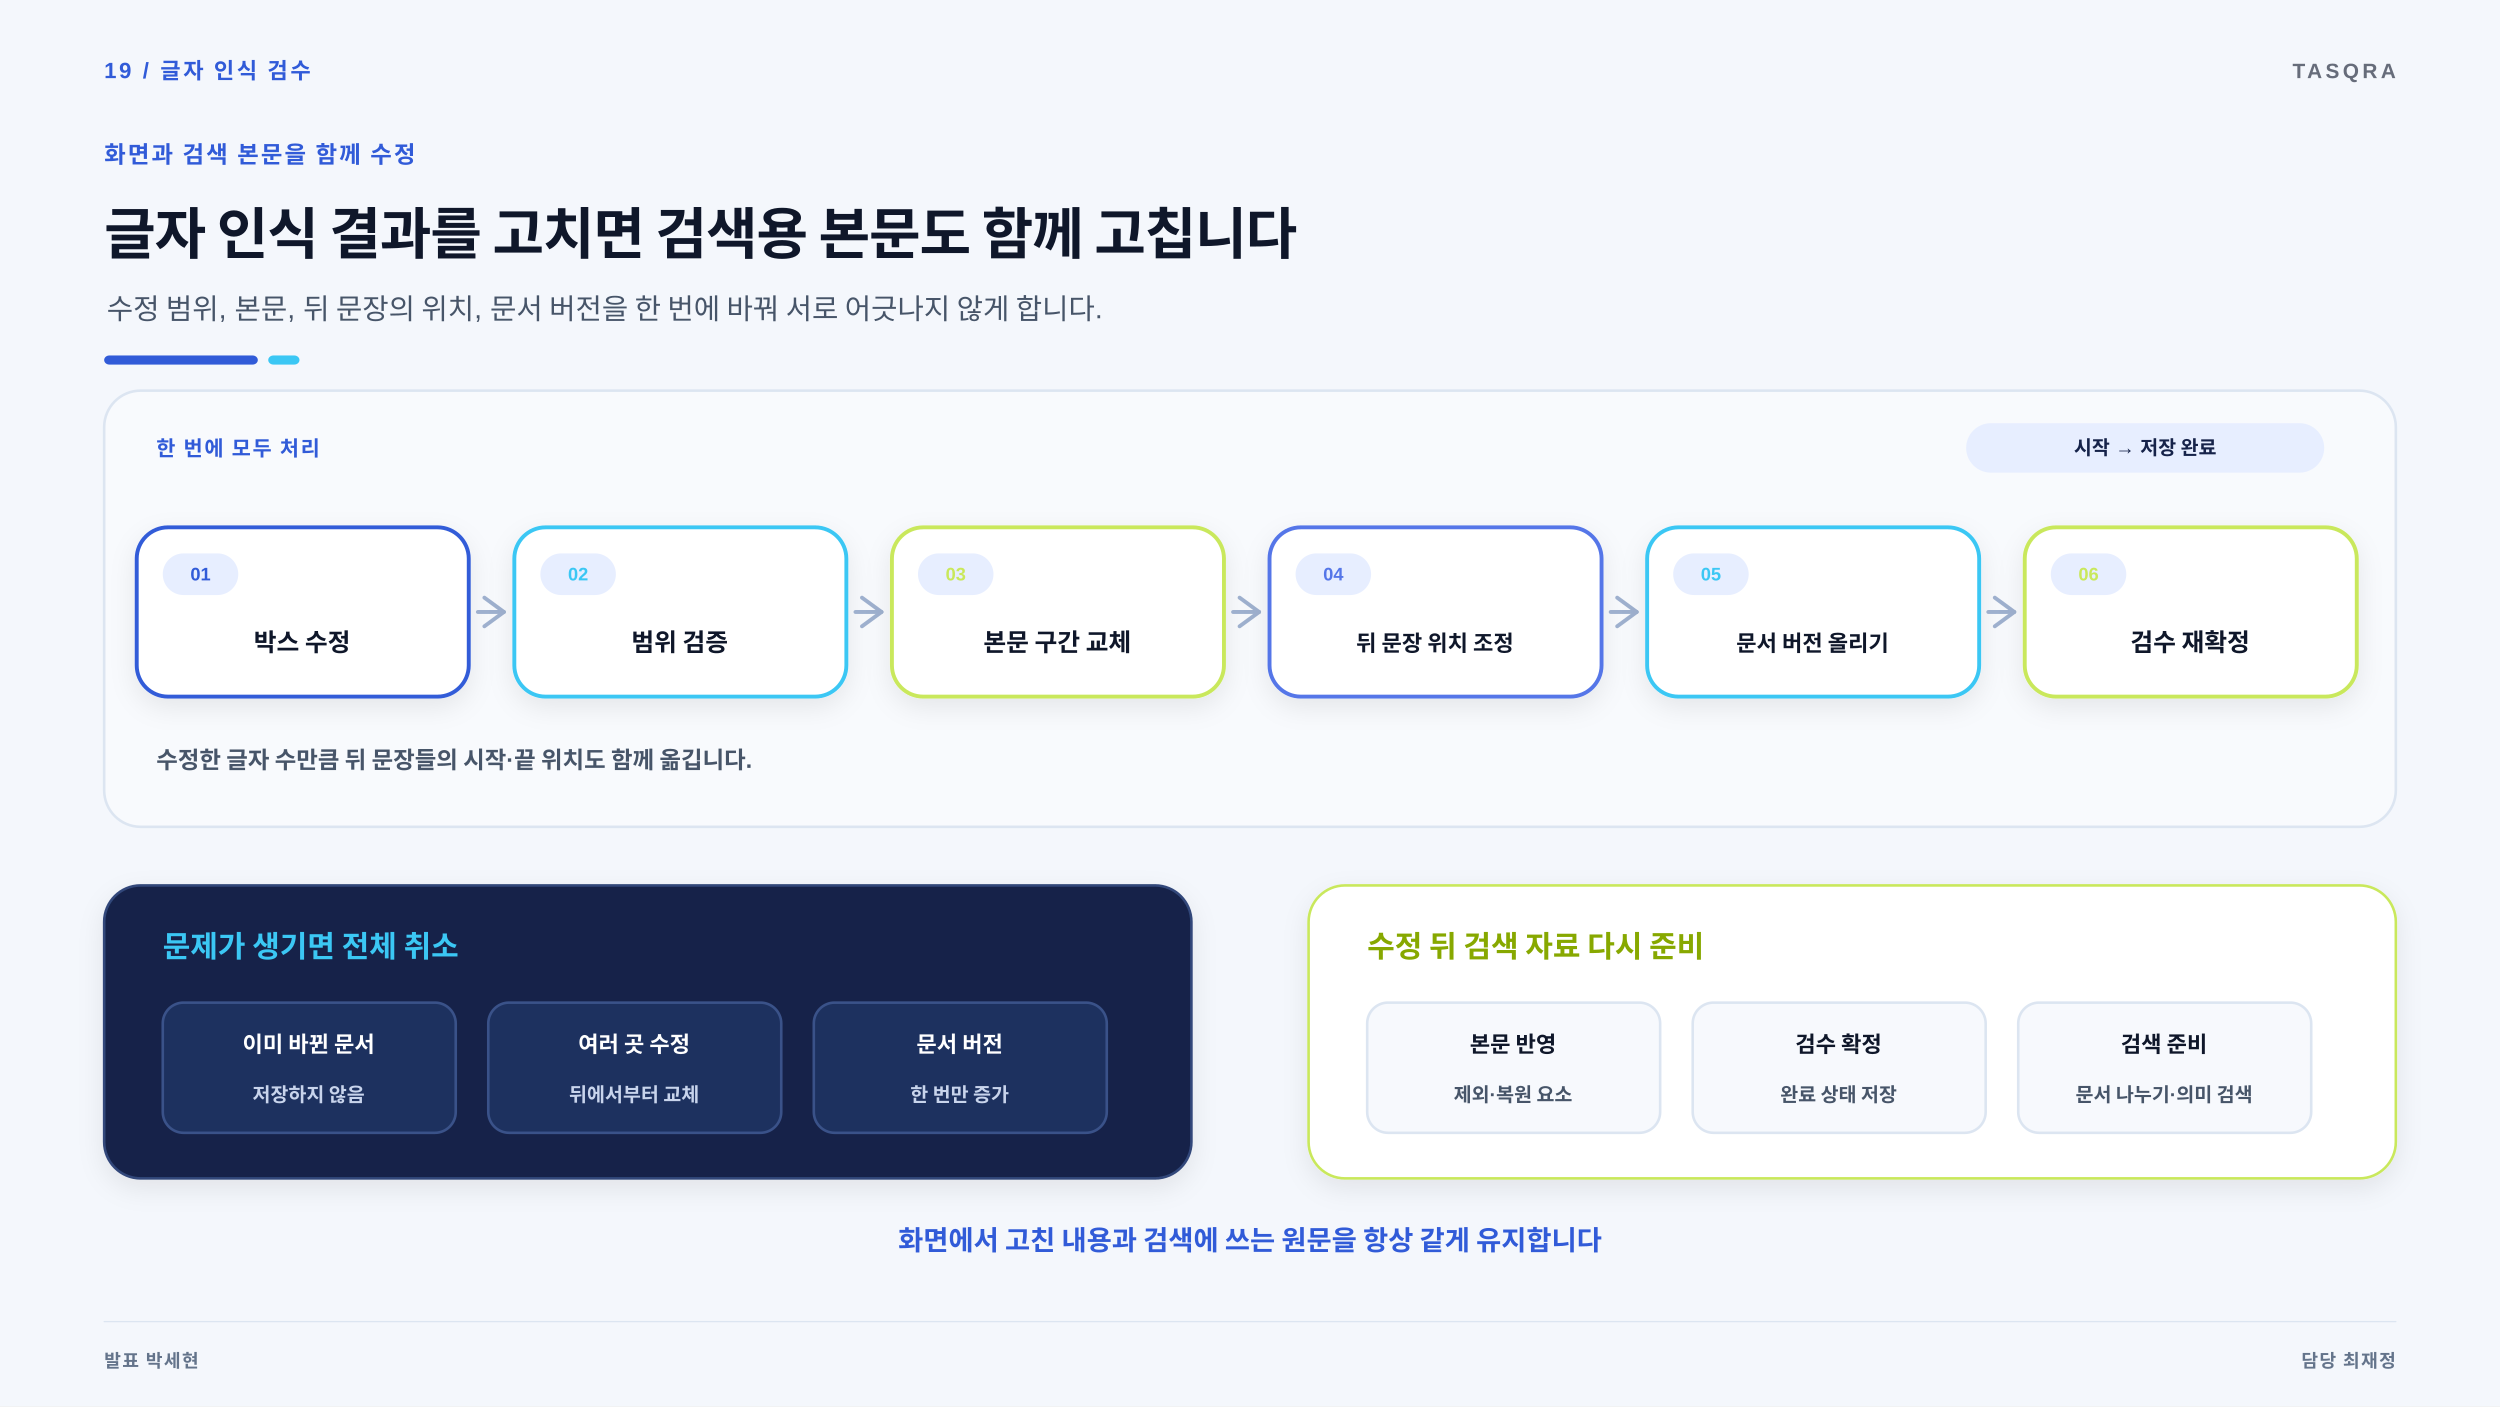
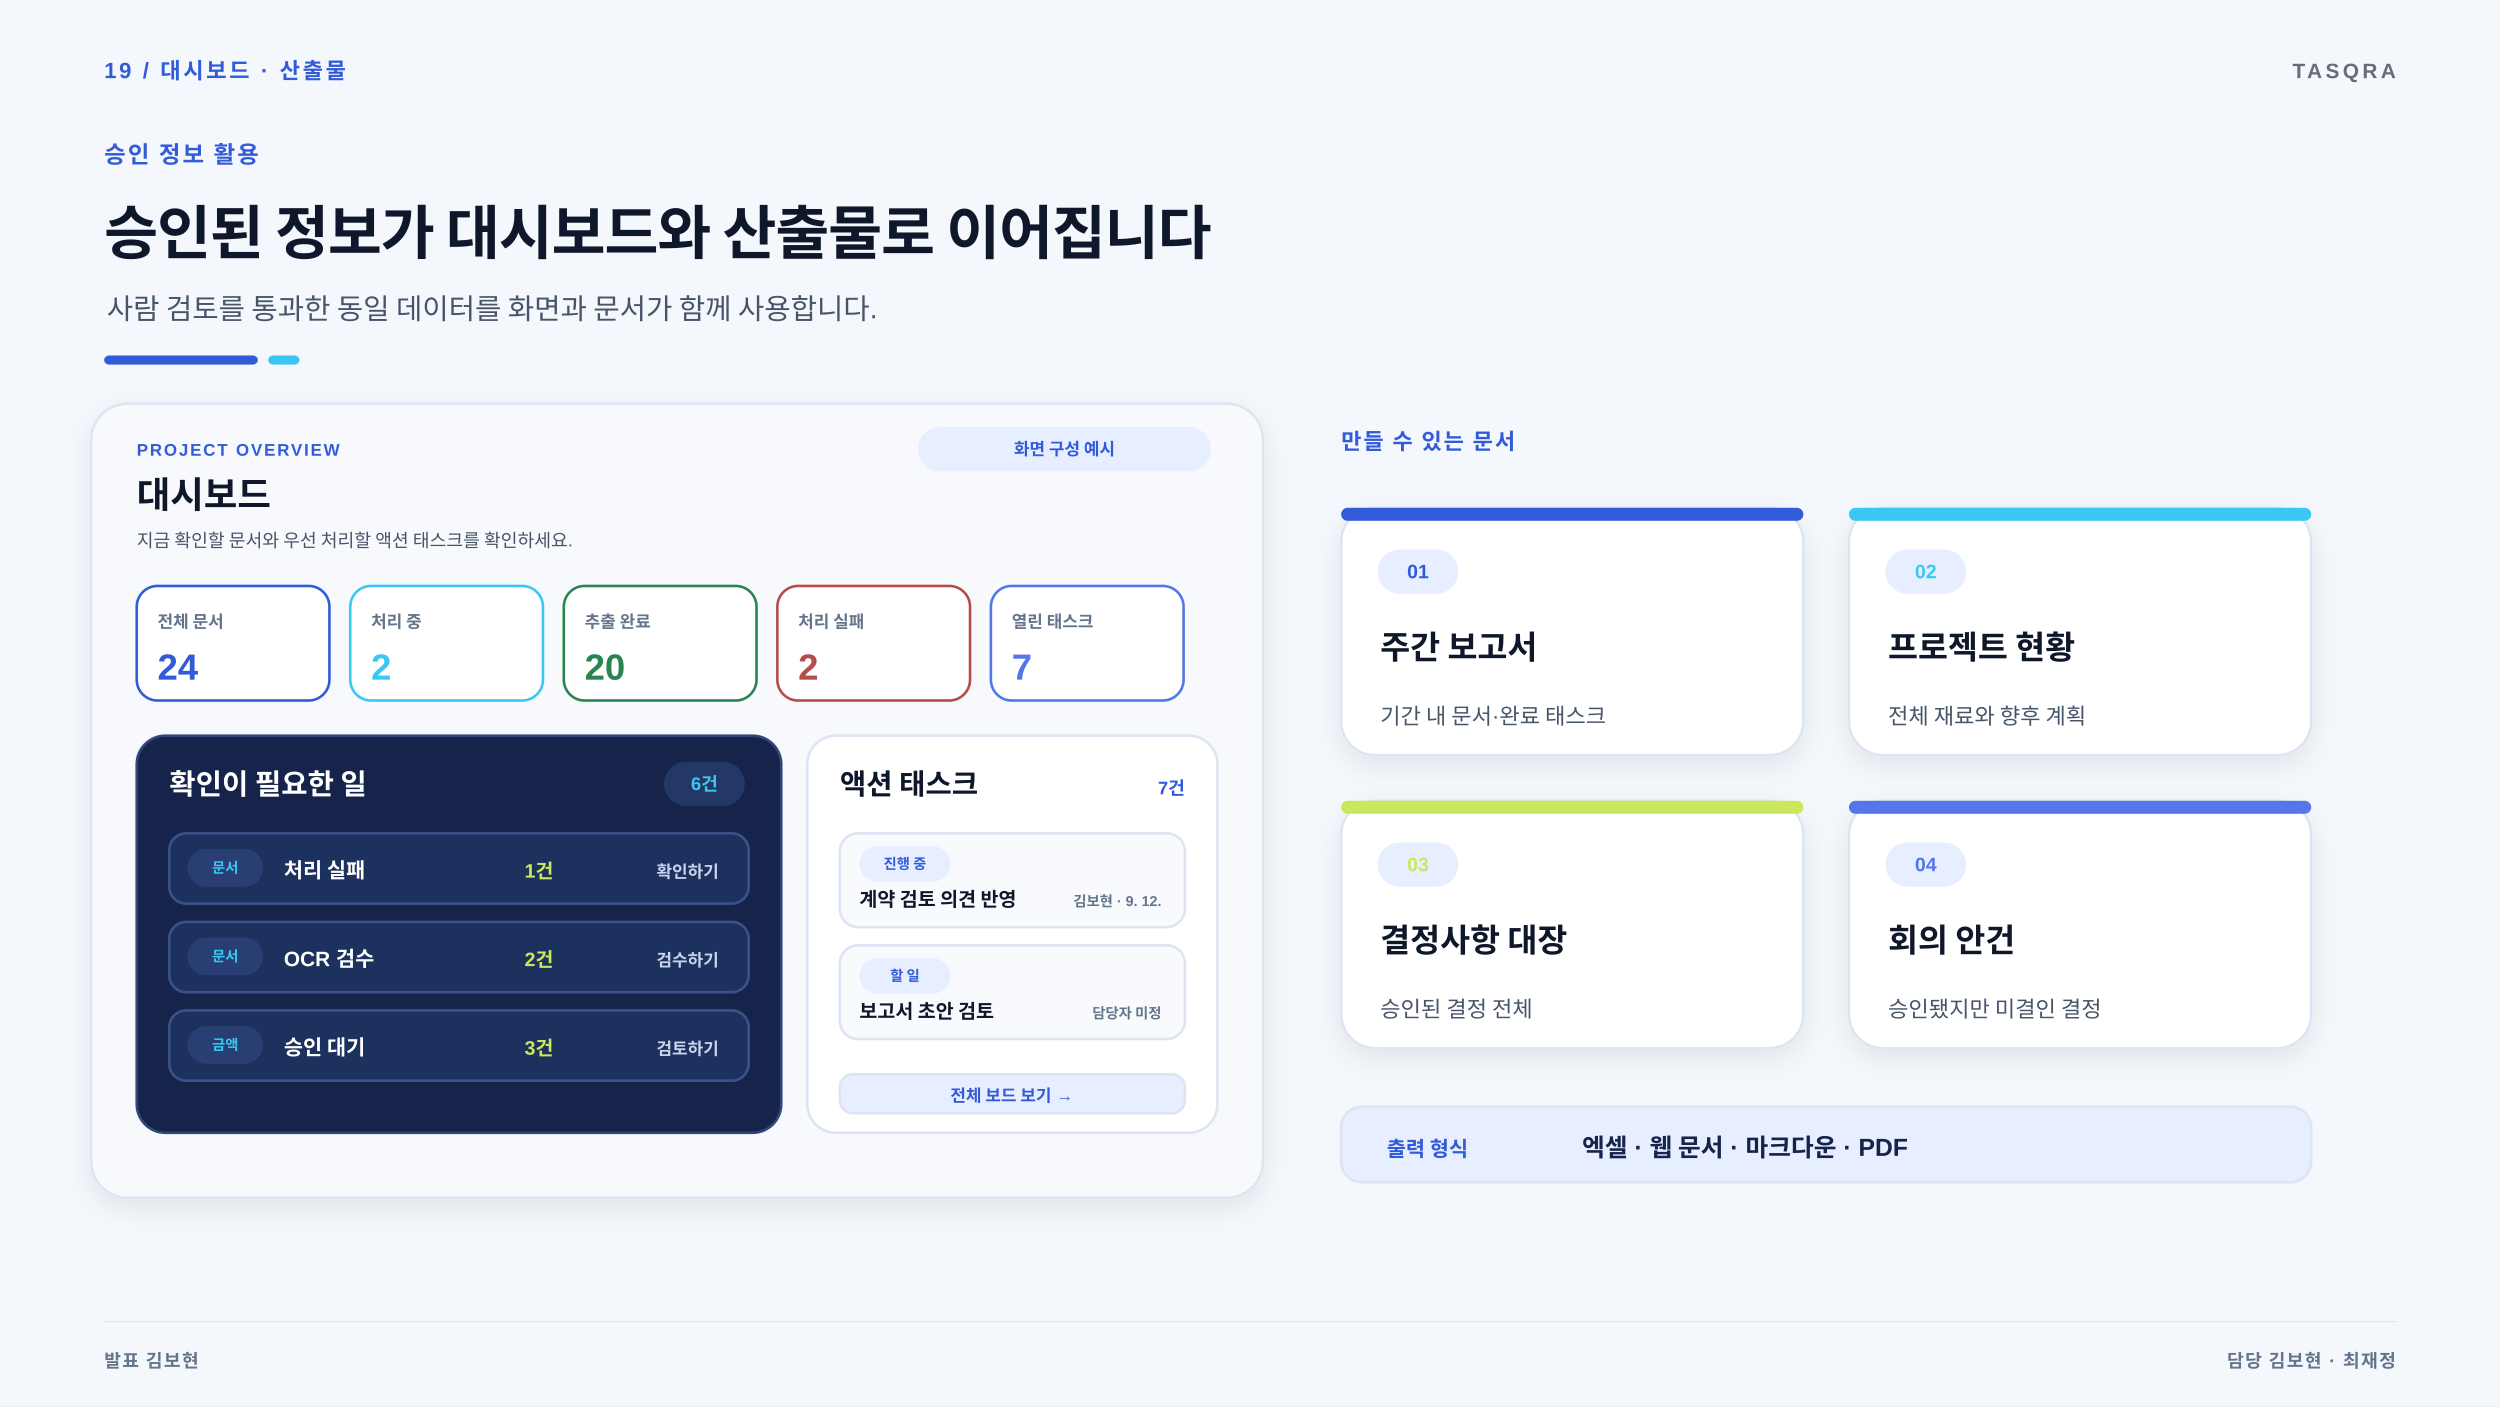
<svg xmlns="http://www.w3.org/2000/svg" width="1920" height="1080" viewBox="0 0 1920 1080">
  <defs>
    <style>@font-face{font-family:NotoKR;src:url("../../포트폴리오/NotoSansKR.ttf") format("truetype");} text{font-family:NotoKR,Arial,sans-serif;}</style>
    <filter id="shadow" x="-20%" y="-20%" width="140%" height="140%">
      <feDropShadow dx="0" dy="12" stdDeviation="16" flood-color="#0E162F" flood-opacity="0.11" />
    </filter>
    <filter id="softShadow" x="-20%" y="-20%" width="140%" height="140%">
      <feDropShadow dx="0" dy="7" stdDeviation="10" flood-color="#0E162F" flood-opacity="0.08" />
    </filter>
  </defs>
  <rect x="0" y="0" width="1920" height="1080" rx="0" fill="#F4F7FC" stroke="none" stroke-width="0" opacity="1" />
-   <text x="80" y="60" font-family="NotoKR, Arial, sans-serif" font-size="17" font-weight="800" font-style="normal" fill="#315BD8" text-anchor="start" letter-spacing="2" opacity="1">19  /  글자 인식 검수</text>
+   <text x="80" y="60" font-family="NotoKR, Arial, sans-serif" font-size="17" font-weight="800" font-style="normal" fill="#315BD8" text-anchor="start" letter-spacing="2" opacity="1">19  /  대시보드 · 산출물</text>
  <text x="1840" y="60" font-family="NotoKR, Arial, sans-serif" font-size="16" font-weight="800" font-style="normal" fill="#0F172A" text-anchor="end" letter-spacing="2.6" opacity="0.62">TASQRA</text>
  <line x1="80" y1="1015" x2="1840" y2="1015" stroke="#DCE5F1" stroke-width="1" stroke-linecap="round" opacity="1" />
-   <text x="80" y="1050" font-family="NotoKR, Arial, sans-serif" font-size="14" font-weight="700" font-style="normal" fill="#64748B" text-anchor="start" letter-spacing="1" opacity="1">발표  박세현</text>
-   <text x="1840" y="1050" font-family="NotoKR, Arial, sans-serif" font-size="14" font-weight="700" font-style="normal" fill="#64748B" text-anchor="end" letter-spacing="1" opacity="1">담당  최재정</text>
-   <text x="80" y="125" font-family="NotoKR, Arial, sans-serif" font-size="18" font-weight="800" font-style="normal" fill="#315BD8" text-anchor="start" letter-spacing="1.6" opacity="1">화면과 검색 본문을 함께 수정</text>
-   <text x="80" y="195" font-family="NotoKR, Arial, sans-serif" font-size="43" font-weight="800" font-style="normal" fill="#0F172A" text-anchor="start" letter-spacing="-0.8" opacity="1">글자 인식 결과를 고치면 검색용 본문도 함께 고칩니다</text>
-   <text x="82" y="245" font-family="NotoKR, Arial, sans-serif" font-size="22" font-weight="500" font-style="normal" fill="#475569" text-anchor="start" letter-spacing="0" opacity="1">수정 범위, 본문, 뒤 문장의 위치, 문서 버전을 한 번에 바꿔 서로 어긋나지 않게 합니다.</text>
+   <text x="80" y="1050" font-family="NotoKR, Arial, sans-serif" font-size="14" font-weight="700" font-style="normal" fill="#64748B" text-anchor="start" letter-spacing="1" opacity="1">발표  김보현</text>
+   <text x="1840" y="1050" font-family="NotoKR, Arial, sans-serif" font-size="14" font-weight="700" font-style="normal" fill="#64748B" text-anchor="end" letter-spacing="1" opacity="1">담당  김보현 · 최재정</text>
+   <text x="80" y="125" font-family="NotoKR, Arial, sans-serif" font-size="18" font-weight="800" font-style="normal" fill="#315BD8" text-anchor="start" letter-spacing="1.6" opacity="1">승인 정보 활용</text>
+   <text x="80" y="195" font-family="NotoKR, Arial, sans-serif" font-size="45" font-weight="800" font-style="normal" fill="#0F172A" text-anchor="start" letter-spacing="-0.8" opacity="1">승인된 정보가 대시보드와 산출물로 이어집니다</text>
+   <text x="82" y="245" font-family="NotoKR, Arial, sans-serif" font-size="22" font-weight="500" font-style="normal" fill="#475569" text-anchor="start" letter-spacing="0" opacity="1">사람 검토를 통과한 동일 데이터를 화면과 문서가 함께 사용합니다.</text>
  <rect x="80" y="273" width="118" height="7" rx="4" fill="#315BD8" stroke="none" stroke-width="0" opacity="1" />
  <rect x="206" y="273" width="24" height="7" rx="4" fill="#3BC7F4" stroke="none" stroke-width="0" opacity="1" />
-   <rect x="80" y="300" width="1760" height="335" rx="28" fill="#F8FAFD" stroke="#DCE5F1" stroke-width="2" opacity="1" />
-   <text x="120" y="350" font-family="NotoKR, Arial, sans-serif" font-size="16" font-weight="800" font-style="normal" fill="#315BD8" text-anchor="start" letter-spacing="1.3" opacity="1">한 번에 모두 처리</text>
-   <rect x="1510" y="325" width="275" height="38" rx="19.0" fill="#E7EEFF" stroke="none" stroke-width="0" opacity="1" />
-   <text x="1647.5" y="349.1" font-family="NotoKR, Arial, sans-serif" font-size="15" font-weight="700" font-style="normal" fill="#16234A" text-anchor="middle" letter-spacing="0" opacity="1">시작  →  저장 완료</text>
-   <rect x="105" y="405" width="255" height="130" rx="24" fill="#FFFFFF" stroke="#315BD8" stroke-width="3" opacity="1" filter="url(#softShadow)" />
-   <rect x="125" y="425" width="58" height="32" rx="16.0" fill="#E7EEFF" stroke="none" stroke-width="0" opacity="1" />
-   <text x="154.0" y="445.76" font-family="NotoKR, Arial, sans-serif" font-size="14" font-weight="700" font-style="normal" fill="#315BD8" text-anchor="middle" letter-spacing="0" opacity="1">01</text>
-   <text x="232" y="500" font-family="NotoKR, Arial, sans-serif" font-size="19" font-weight="800" font-style="normal" fill="#0F172A" text-anchor="middle" letter-spacing="0" opacity="1">박스 수정</text>
-   <line x1="367" y1="470" x2="387" y2="470" stroke="#9EB0CE" stroke-width="3" stroke-linecap="round" opacity="1" />
-   <path d="M 372 459 L 387 470 L 372 481" fill="none" stroke="#9EB0CE" stroke-width="3" stroke-linecap="round" stroke-linejoin="round" />
-   <rect x="395" y="405" width="255" height="130" rx="24" fill="#FFFFFF" stroke="#3BC7F4" stroke-width="3" opacity="1" filter="url(#softShadow)" />
-   <rect x="415" y="425" width="58" height="32" rx="16.0" fill="#E7EEFF" stroke="none" stroke-width="0" opacity="1" />
-   <text x="444.0" y="445.76" font-family="NotoKR, Arial, sans-serif" font-size="14" font-weight="700" font-style="normal" fill="#3BC7F4" text-anchor="middle" letter-spacing="0" opacity="1">02</text>
-   <text x="522" y="500" font-family="NotoKR, Arial, sans-serif" font-size="19" font-weight="800" font-style="normal" fill="#0F172A" text-anchor="middle" letter-spacing="0" opacity="1">범위 검증</text>
-   <line x1="657" y1="470" x2="677" y2="470" stroke="#9EB0CE" stroke-width="3" stroke-linecap="round" opacity="1" />
-   <path d="M 662 459 L 677 470 L 662 481" fill="none" stroke="#9EB0CE" stroke-width="3" stroke-linecap="round" stroke-linejoin="round" />
-   <rect x="685" y="405" width="255" height="130" rx="24" fill="#FFFFFF" stroke="#C9E85B" stroke-width="3" opacity="1" filter="url(#softShadow)" />
-   <rect x="705" y="425" width="58" height="32" rx="16.0" fill="#E7EEFF" stroke="none" stroke-width="0" opacity="1" />
-   <text x="734.0" y="445.76" font-family="NotoKR, Arial, sans-serif" font-size="14" font-weight="700" font-style="normal" fill="#C9E85B" text-anchor="middle" letter-spacing="0" opacity="1">03</text>
-   <text x="812" y="500" font-family="NotoKR, Arial, sans-serif" font-size="19" font-weight="800" font-style="normal" fill="#0F172A" text-anchor="middle" letter-spacing="0" opacity="1">본문 구간 교체</text>
-   <line x1="947" y1="470" x2="967" y2="470" stroke="#9EB0CE" stroke-width="3" stroke-linecap="round" opacity="1" />
-   <path d="M 952 459 L 967 470 L 952 481" fill="none" stroke="#9EB0CE" stroke-width="3" stroke-linecap="round" stroke-linejoin="round" />
-   <rect x="975" y="405" width="255" height="130" rx="24" fill="#FFFFFF" stroke="#5576E8" stroke-width="3" opacity="1" filter="url(#softShadow)" />
-   <rect x="995" y="425" width="58" height="32" rx="16.0" fill="#E7EEFF" stroke="none" stroke-width="0" opacity="1" />
-   <text x="1024.0" y="445.76" font-family="NotoKR, Arial, sans-serif" font-size="14" font-weight="700" font-style="normal" fill="#5576E8" text-anchor="middle" letter-spacing="0" opacity="1">04</text>
-   <text x="1102" y="500" font-family="NotoKR, Arial, sans-serif" font-size="17" font-weight="800" font-style="normal" fill="#0F172A" text-anchor="middle" letter-spacing="0" opacity="1">뒤 문장 위치 조정</text>
-   <line x1="1237" y1="470" x2="1257" y2="470" stroke="#9EB0CE" stroke-width="3" stroke-linecap="round" opacity="1" />
-   <path d="M 1242 459 L 1257 470 L 1242 481" fill="none" stroke="#9EB0CE" stroke-width="3" stroke-linecap="round" stroke-linejoin="round" />
-   <rect x="1265" y="405" width="255" height="130" rx="24" fill="#FFFFFF" stroke="#3BC7F4" stroke-width="3" opacity="1" filter="url(#softShadow)" />
-   <rect x="1285" y="425" width="58" height="32" rx="16.0" fill="#E7EEFF" stroke="none" stroke-width="0" opacity="1" />
-   <text x="1314.0" y="445.76" font-family="NotoKR, Arial, sans-serif" font-size="14" font-weight="700" font-style="normal" fill="#3BC7F4" text-anchor="middle" letter-spacing="0" opacity="1">05</text>
-   <text x="1392" y="500" font-family="NotoKR, Arial, sans-serif" font-size="17" font-weight="800" font-style="normal" fill="#0F172A" text-anchor="middle" letter-spacing="0" opacity="1">문서 버전 올리기</text>
-   <line x1="1527" y1="470" x2="1547" y2="470" stroke="#9EB0CE" stroke-width="3" stroke-linecap="round" opacity="1" />
-   <path d="M 1532 459 L 1547 470 L 1532 481" fill="none" stroke="#9EB0CE" stroke-width="3" stroke-linecap="round" stroke-linejoin="round" />
-   <rect x="1555" y="405" width="255" height="130" rx="24" fill="#FFFFFF" stroke="#C9E85B" stroke-width="3" opacity="1" filter="url(#softShadow)" />
-   <rect x="1575" y="425" width="58" height="32" rx="16.0" fill="#E7EEFF" stroke="none" stroke-width="0" opacity="1" />
-   <text x="1604.0" y="445.76" font-family="NotoKR, Arial, sans-serif" font-size="14" font-weight="700" font-style="normal" fill="#C9E85B" text-anchor="middle" letter-spacing="0" opacity="1">06</text>
-   <text x="1682" y="500" font-family="NotoKR, Arial, sans-serif" font-size="19" font-weight="800" font-style="normal" fill="#0F172A" text-anchor="middle" letter-spacing="0" opacity="1">검수 재확정</text>
-   <text x="120" y="590" font-family="NotoKR, Arial, sans-serif" font-size="18" font-weight="700" font-style="normal" fill="#475569" text-anchor="start" letter-spacing="0" opacity="1">수정한 글자 수만큼 뒤 문장들의 시작·끝 위치도 함께 옮깁니다.</text>
-   <rect x="80" y="680" width="835" height="225" rx="28" fill="#16234A" stroke="#31477A" stroke-width="2" opacity="1" filter="url(#softShadow)" />
-   <text x="125" y="735" font-family="NotoKR, Arial, sans-serif" font-size="23" font-weight="800" font-style="normal" fill="#3BC7F4" text-anchor="start" letter-spacing="0" opacity="1">문제가 생기면 전체 취소</text>
-   <rect x="125" y="770" width="225" height="100" rx="16" fill="#1D315F" stroke="#3A5289" stroke-width="2" opacity="1" />
-   <text x="237" y="808" font-family="NotoKR, Arial, sans-serif" font-size="17" font-weight="800" font-style="normal" fill="#FFFFFF" text-anchor="middle" letter-spacing="0" opacity="1">이미 바뀐 문서</text>
-   <text x="237" y="846" font-family="NotoKR, Arial, sans-serif" font-size="15" font-weight="600" font-style="normal" fill="#C8D4EC" text-anchor="middle" letter-spacing="0" opacity="1">저장하지 않음</text>
-   <rect x="375" y="770" width="225" height="100" rx="16" fill="#1D315F" stroke="#3A5289" stroke-width="2" opacity="1" />
-   <text x="487" y="808" font-family="NotoKR, Arial, sans-serif" font-size="17" font-weight="800" font-style="normal" fill="#FFFFFF" text-anchor="middle" letter-spacing="0" opacity="1">여러 곳 수정</text>
-   <text x="487" y="846" font-family="NotoKR, Arial, sans-serif" font-size="15" font-weight="600" font-style="normal" fill="#C8D4EC" text-anchor="middle" letter-spacing="0" opacity="1">뒤에서부터 교체</text>
-   <rect x="625" y="770" width="225" height="100" rx="16" fill="#1D315F" stroke="#3A5289" stroke-width="2" opacity="1" />
-   <text x="737" y="808" font-family="NotoKR, Arial, sans-serif" font-size="17" font-weight="800" font-style="normal" fill="#FFFFFF" text-anchor="middle" letter-spacing="0" opacity="1">문서 버전</text>
-   <text x="737" y="846" font-family="NotoKR, Arial, sans-serif" font-size="15" font-weight="600" font-style="normal" fill="#C8D4EC" text-anchor="middle" letter-spacing="0" opacity="1">한 번만 증가</text>
-   <rect x="1005" y="680" width="835" height="225" rx="28" fill="#FFFFFF" stroke="#C9E85B" stroke-width="2" opacity="1" filter="url(#softShadow)" />
-   <text x="1050" y="735" font-family="NotoKR, Arial, sans-serif" font-size="23" font-weight="800" font-style="normal" fill="#87A800" text-anchor="start" letter-spacing="0" opacity="1">수정 뒤 검색 자료 다시 준비</text>
-   <rect x="1050" y="770" width="225" height="100" rx="16" fill="#F7F9FD" stroke="#DCE5F1" stroke-width="2" opacity="1" />
-   <text x="1162" y="808" font-family="NotoKR, Arial, sans-serif" font-size="17" font-weight="800" font-style="normal" fill="#0F172A" text-anchor="middle" letter-spacing="0" opacity="1">본문 반영</text>
-   <text x="1162" y="846" font-family="NotoKR, Arial, sans-serif" font-size="15" font-weight="600" font-style="normal" fill="#475569" text-anchor="middle" letter-spacing="0" opacity="1">제외·복원 요소</text>
-   <rect x="1300" y="770" width="225" height="100" rx="16" fill="#F7F9FD" stroke="#DCE5F1" stroke-width="2" opacity="1" />
-   <text x="1412" y="808" font-family="NotoKR, Arial, sans-serif" font-size="17" font-weight="800" font-style="normal" fill="#0F172A" text-anchor="middle" letter-spacing="0" opacity="1">검수 확정</text>
-   <text x="1412" y="846" font-family="NotoKR, Arial, sans-serif" font-size="15" font-weight="600" font-style="normal" fill="#475569" text-anchor="middle" letter-spacing="0" opacity="1">완료 상태 저장</text>
-   <rect x="1550" y="770" width="225" height="100" rx="16" fill="#F7F9FD" stroke="#DCE5F1" stroke-width="2" opacity="1" />
-   <text x="1662" y="808" font-family="NotoKR, Arial, sans-serif" font-size="17" font-weight="800" font-style="normal" fill="#0F172A" text-anchor="middle" letter-spacing="0" opacity="1">검색 준비</text>
-   <text x="1662" y="846" font-family="NotoKR, Arial, sans-serif" font-size="15" font-weight="600" font-style="normal" fill="#475569" text-anchor="middle" letter-spacing="0" opacity="1">문서 나누기·의미 검색</text>
-   <text x="960" y="960" font-family="NotoKR, Arial, sans-serif" font-size="21" font-weight="800" font-style="normal" fill="#315BD8" text-anchor="middle" letter-spacing="0" opacity="1">화면에서 고친 내용과 검색에 쓰는 원문을 항상 같게 유지합니다</text>
+   <rect x="70" y="310" width="900" height="610" rx="28" fill="#F7F9FD" stroke="#DCE5F1" stroke-width="2" opacity="1" filter="url(#softShadow)" />
+   <text x="105" y="350" font-family="NotoKR, Arial, sans-serif" font-size="13" font-weight="800" font-style="normal" fill="#315BD8" text-anchor="start" letter-spacing="1.4" opacity="1">PROJECT OVERVIEW</text>
+   <rect x="705" y="328" width="225" height="34" rx="17.0" fill="#E7EEFF" stroke="none" stroke-width="0" opacity="1" />
+   <text x="817.5" y="349.42" font-family="NotoKR, Arial, sans-serif" font-size="13" font-weight="700" font-style="normal" fill="#315BD8" text-anchor="middle" letter-spacing="0" opacity="1">화면 구성 예시</text>
+   <text x="105" y="390" font-family="NotoKR, Arial, sans-serif" font-size="28" font-weight="800" font-style="normal" fill="#0F172A" text-anchor="start" letter-spacing="0" opacity="1">대시보드</text>
+   <text x="105" y="420" font-family="NotoKR, Arial, sans-serif" font-size="14" font-weight="500" font-style="normal" fill="#475569" text-anchor="start" letter-spacing="0" opacity="1">지금 확인할 문서와 우선 처리할 액션 태스크를 확인하세요.</text>
+   <rect x="105" y="450" width="148" height="88" rx="16" fill="#FFFFFF" stroke="#315BD8" stroke-width="2" opacity="1" />
+   <text x="121" y="482" font-family="NotoKR, Arial, sans-serif" font-size="13" font-weight="700" font-style="normal" fill="#64748B" text-anchor="start" letter-spacing="0" opacity="1">전체 문서</text>
+   <text x="121" y="522" font-family="NotoKR, Arial, sans-serif" font-size="28" font-weight="800" font-style="normal" fill="#315BD8" text-anchor="start" letter-spacing="0" opacity="1">24</text>
+   <rect x="269" y="450" width="148" height="88" rx="16" fill="#FFFFFF" stroke="#3BC7F4" stroke-width="2" opacity="1" />
+   <text x="285" y="482" font-family="NotoKR, Arial, sans-serif" font-size="13" font-weight="700" font-style="normal" fill="#64748B" text-anchor="start" letter-spacing="0" opacity="1">처리 중</text>
+   <text x="285" y="522" font-family="NotoKR, Arial, sans-serif" font-size="28" font-weight="800" font-style="normal" fill="#3BC7F4" text-anchor="start" letter-spacing="0" opacity="1">2</text>
+   <rect x="433" y="450" width="148" height="88" rx="16" fill="#FFFFFF" stroke="#298451" stroke-width="2" opacity="1" />
+   <text x="449" y="482" font-family="NotoKR, Arial, sans-serif" font-size="13" font-weight="700" font-style="normal" fill="#64748B" text-anchor="start" letter-spacing="0" opacity="1">추출 완료</text>
+   <text x="449" y="522" font-family="NotoKR, Arial, sans-serif" font-size="28" font-weight="800" font-style="normal" fill="#298451" text-anchor="start" letter-spacing="0" opacity="1">20</text>
+   <rect x="597" y="450" width="148" height="88" rx="16" fill="#FFFFFF" stroke="#B34C4C" stroke-width="2" opacity="1" />
+   <text x="613" y="482" font-family="NotoKR, Arial, sans-serif" font-size="13" font-weight="700" font-style="normal" fill="#64748B" text-anchor="start" letter-spacing="0" opacity="1">처리 실패</text>
+   <text x="613" y="522" font-family="NotoKR, Arial, sans-serif" font-size="28" font-weight="800" font-style="normal" fill="#B34C4C" text-anchor="start" letter-spacing="0" opacity="1">2</text>
+   <rect x="761" y="450" width="148" height="88" rx="16" fill="#FFFFFF" stroke="#5576E8" stroke-width="2" opacity="1" />
+   <text x="777" y="482" font-family="NotoKR, Arial, sans-serif" font-size="13" font-weight="700" font-style="normal" fill="#64748B" text-anchor="start" letter-spacing="0" opacity="1">열린 태스크</text>
+   <text x="777" y="522" font-family="NotoKR, Arial, sans-serif" font-size="28" font-weight="800" font-style="normal" fill="#5576E8" text-anchor="start" letter-spacing="0" opacity="1">7</text>
+   <rect x="105" y="565" width="495" height="305" rx="22" fill="#16234A" stroke="#31477A" stroke-width="2" opacity="1" />
+   <text x="130" y="610" font-family="NotoKR, Arial, sans-serif" font-size="22" font-weight="800" font-style="normal" fill="#FFFFFF" text-anchor="start" letter-spacing="0" opacity="1">확인이 필요한 일</text>
+   <rect x="510" y="585" width="62" height="34" rx="17.0" fill="#243866" stroke="none" stroke-width="0" opacity="1" />
+   <text x="541.0" y="606.76" font-family="NotoKR, Arial, sans-serif" font-size="14" font-weight="700" font-style="normal" fill="#3BC7F4" text-anchor="middle" letter-spacing="0" opacity="1">6건</text>
+   <rect x="130" y="640" width="445" height="54" rx="13" fill="#1D315F" stroke="#3A5289" stroke-width="2" opacity="1" />
+   <rect x="144" y="652" width="58" height="29" rx="14.5" fill="#293F73" stroke="none" stroke-width="0" opacity="1" />
+   <text x="173.0" y="670.24" font-family="NotoKR, Arial, sans-serif" font-size="11" font-weight="700" font-style="normal" fill="#3BC7F4" text-anchor="middle" letter-spacing="0" opacity="1">문서</text>
+   <text x="218" y="674" font-family="NotoKR, Arial, sans-serif" font-size="16" font-weight="800" font-style="normal" fill="#FFFFFF" text-anchor="start" letter-spacing="0" opacity="1">처리 실패</text>
+   <text x="425" y="674" font-family="NotoKR, Arial, sans-serif" font-size="15" font-weight="800" font-style="normal" fill="#C9E85B" text-anchor="end" letter-spacing="0" opacity="1">1건</text>
+   <text x="552" y="674" font-family="NotoKR, Arial, sans-serif" font-size="13" font-weight="700" font-style="normal" fill="#C8D4EC" text-anchor="end" letter-spacing="0" opacity="1">확인하기</text>
+   <rect x="130" y="708" width="445" height="54" rx="13" fill="#1D315F" stroke="#3A5289" stroke-width="2" opacity="1" />
+   <rect x="144" y="720" width="58" height="29" rx="14.5" fill="#293F73" stroke="none" stroke-width="0" opacity="1" />
+   <text x="173.0" y="738.24" font-family="NotoKR, Arial, sans-serif" font-size="11" font-weight="700" font-style="normal" fill="#3BC7F4" text-anchor="middle" letter-spacing="0" opacity="1">문서</text>
+   <text x="218" y="742" font-family="NotoKR, Arial, sans-serif" font-size="16" font-weight="800" font-style="normal" fill="#FFFFFF" text-anchor="start" letter-spacing="0" opacity="1">OCR 검수</text>
+   <text x="425" y="742" font-family="NotoKR, Arial, sans-serif" font-size="15" font-weight="800" font-style="normal" fill="#C9E85B" text-anchor="end" letter-spacing="0" opacity="1">2건</text>
+   <text x="552" y="742" font-family="NotoKR, Arial, sans-serif" font-size="13" font-weight="700" font-style="normal" fill="#C8D4EC" text-anchor="end" letter-spacing="0" opacity="1">검수하기</text>
+   <rect x="130" y="776" width="445" height="54" rx="13" fill="#1D315F" stroke="#3A5289" stroke-width="2" opacity="1" />
+   <rect x="144" y="788" width="58" height="29" rx="14.5" fill="#293F73" stroke="none" stroke-width="0" opacity="1" />
+   <text x="173.0" y="806.24" font-family="NotoKR, Arial, sans-serif" font-size="11" font-weight="700" font-style="normal" fill="#3BC7F4" text-anchor="middle" letter-spacing="0" opacity="1">금액</text>
+   <text x="218" y="810" font-family="NotoKR, Arial, sans-serif" font-size="16" font-weight="800" font-style="normal" fill="#FFFFFF" text-anchor="start" letter-spacing="0" opacity="1">승인 대기</text>
+   <text x="425" y="810" font-family="NotoKR, Arial, sans-serif" font-size="15" font-weight="800" font-style="normal" fill="#C9E85B" text-anchor="end" letter-spacing="0" opacity="1">3건</text>
+   <text x="552" y="810" font-family="NotoKR, Arial, sans-serif" font-size="13" font-weight="700" font-style="normal" fill="#C8D4EC" text-anchor="end" letter-spacing="0" opacity="1">검토하기</text>
+   <rect x="620" y="565" width="315" height="305" rx="22" fill="#FFFFFF" stroke="#DCE5F1" stroke-width="2" opacity="1" />
+   <text x="645" y="610" font-family="NotoKR, Arial, sans-serif" font-size="22" font-weight="800" font-style="normal" fill="#0F172A" text-anchor="start" letter-spacing="0" opacity="1">액션 태스크</text>
+   <text x="910" y="610" font-family="NotoKR, Arial, sans-serif" font-size="14" font-weight="800" font-style="normal" fill="#315BD8" text-anchor="end" letter-spacing="0" opacity="1">7건</text>
+   <rect x="645" y="640" width="265" height="72" rx="14" fill="#F8FAFD" stroke="#DCE5F1" stroke-width="2" opacity="1" />
+   <rect x="660" y="650" width="70" height="27" rx="13.5" fill="#E7EEFF" stroke="none" stroke-width="0" opacity="1" />
+   <text x="695.0" y="667.24" font-family="NotoKR, Arial, sans-serif" font-size="11" font-weight="700" font-style="normal" fill="#315BD8" text-anchor="middle" letter-spacing="0" opacity="1">진행 중</text>
+   <text x="660" y="696" font-family="NotoKR, Arial, sans-serif" font-size="15" font-weight="800" font-style="normal" fill="#0F172A" text-anchor="start" letter-spacing="0" opacity="1">계약 검토 의견 반영</text>
+   <text x="892" y="696" font-family="NotoKR, Arial, sans-serif" font-size="11" font-weight="600" font-style="normal" fill="#64748B" text-anchor="end" letter-spacing="0" opacity="1">김보현 · 9. 12.</text>
+   <rect x="645" y="726" width="265" height="72" rx="14" fill="#F8FAFD" stroke="#DCE5F1" stroke-width="2" opacity="1" />
+   <rect x="660" y="736" width="70" height="27" rx="13.5" fill="#E7EEFF" stroke="none" stroke-width="0" opacity="1" />
+   <text x="695.0" y="753.24" font-family="NotoKR, Arial, sans-serif" font-size="11" font-weight="700" font-style="normal" fill="#315BD8" text-anchor="middle" letter-spacing="0" opacity="1">할 일</text>
+   <text x="660" y="782" font-family="NotoKR, Arial, sans-serif" font-size="15" font-weight="800" font-style="normal" fill="#0F172A" text-anchor="start" letter-spacing="0" opacity="1">보고서 초안 검토</text>
+   <text x="892" y="782" font-family="NotoKR, Arial, sans-serif" font-size="11" font-weight="600" font-style="normal" fill="#64748B" text-anchor="end" letter-spacing="0" opacity="1">담당자 미정</text>
+   <rect x="645" y="825" width="265" height="30" rx="10" fill="#E7EEFF" stroke="#DCE5F1" stroke-width="2" opacity="1" />
+   <text x="777" y="846" font-family="NotoKR, Arial, sans-serif" font-size="13" font-weight="800" font-style="normal" fill="#315BD8" text-anchor="middle" letter-spacing="0" opacity="1">전체 보드 보기  →</text>
+   <text x="1030" y="345" font-family="NotoKR, Arial, sans-serif" font-size="17" font-weight="800" font-style="normal" fill="#315BD8" text-anchor="start" letter-spacing="1.4" opacity="1">만들 수 있는 문서</text>
+   <rect x="1030" y="390" width="355" height="190" rx="26" fill="#FFFFFF" stroke="#DCE5F1" stroke-width="2" opacity="1" filter="url(#softShadow)" />
+   <rect x="1030" y="390" width="355" height="10" rx="5" fill="#315BD8" stroke="none" stroke-width="0" opacity="1" />
+   <rect x="1058" y="422" width="62" height="34" rx="17.0" fill="#E7EEFF" stroke="none" stroke-width="0" opacity="1" />
+   <text x="1089.0" y="444.1" font-family="NotoKR, Arial, sans-serif" font-size="15" font-weight="700" font-style="normal" fill="#315BD8" text-anchor="middle" letter-spacing="0" opacity="1">01</text>
+   <text x="1060" y="506" font-family="NotoKR, Arial, sans-serif" font-size="25" font-weight="800" font-style="normal" fill="#0F172A" text-anchor="start" letter-spacing="0" opacity="1">주간 보고서</text>
+   <text x="1060" y="556" font-family="NotoKR, Arial, sans-serif" font-size="17" font-weight="500" fill="#475569" text-anchor="start">
+     <tspan x="1060" dy="0">기간 내 문서·완료 태스크</tspan>
+   </text>
+   <rect x="1420" y="390" width="355" height="190" rx="26" fill="#FFFFFF" stroke="#DCE5F1" stroke-width="2" opacity="1" filter="url(#softShadow)" />
+   <rect x="1420" y="390" width="355" height="10" rx="5" fill="#3BC7F4" stroke="none" stroke-width="0" opacity="1" />
+   <rect x="1448" y="422" width="62" height="34" rx="17.0" fill="#E7EEFF" stroke="none" stroke-width="0" opacity="1" />
+   <text x="1479.0" y="444.1" font-family="NotoKR, Arial, sans-serif" font-size="15" font-weight="700" font-style="normal" fill="#3BC7F4" text-anchor="middle" letter-spacing="0" opacity="1">02</text>
+   <text x="1450" y="506" font-family="NotoKR, Arial, sans-serif" font-size="25" font-weight="800" font-style="normal" fill="#0F172A" text-anchor="start" letter-spacing="0" opacity="1">프로젝트 현황</text>
+   <text x="1450" y="556" font-family="NotoKR, Arial, sans-serif" font-size="17" font-weight="500" fill="#475569" text-anchor="start">
+     <tspan x="1450" dy="0">전체 재료와 향후 계획</tspan>
+   </text>
+   <rect x="1030" y="615" width="355" height="190" rx="26" fill="#FFFFFF" stroke="#DCE5F1" stroke-width="2" opacity="1" filter="url(#softShadow)" />
+   <rect x="1030" y="615" width="355" height="10" rx="5" fill="#C9E85B" stroke="none" stroke-width="0" opacity="1" />
+   <rect x="1058" y="647" width="62" height="34" rx="17.0" fill="#E7EEFF" stroke="none" stroke-width="0" opacity="1" />
+   <text x="1089.0" y="669.1" font-family="NotoKR, Arial, sans-serif" font-size="15" font-weight="700" font-style="normal" fill="#C9E85B" text-anchor="middle" letter-spacing="0" opacity="1">03</text>
+   <text x="1060" y="731" font-family="NotoKR, Arial, sans-serif" font-size="25" font-weight="800" font-style="normal" fill="#0F172A" text-anchor="start" letter-spacing="0" opacity="1">결정사항 대장</text>
+   <text x="1060" y="781" font-family="NotoKR, Arial, sans-serif" font-size="17" font-weight="500" fill="#475569" text-anchor="start">
+     <tspan x="1060" dy="0">승인된 결정 전체</tspan>
+   </text>
+   <rect x="1420" y="615" width="355" height="190" rx="26" fill="#FFFFFF" stroke="#DCE5F1" stroke-width="2" opacity="1" filter="url(#softShadow)" />
+   <rect x="1420" y="615" width="355" height="10" rx="5" fill="#5576E8" stroke="none" stroke-width="0" opacity="1" />
+   <rect x="1448" y="647" width="62" height="34" rx="17.0" fill="#E7EEFF" stroke="none" stroke-width="0" opacity="1" />
+   <text x="1479.0" y="669.1" font-family="NotoKR, Arial, sans-serif" font-size="15" font-weight="700" font-style="normal" fill="#5576E8" text-anchor="middle" letter-spacing="0" opacity="1">04</text>
+   <text x="1450" y="731" font-family="NotoKR, Arial, sans-serif" font-size="25" font-weight="800" font-style="normal" fill="#0F172A" text-anchor="start" letter-spacing="0" opacity="1">회의 안건</text>
+   <text x="1450" y="781" font-family="NotoKR, Arial, sans-serif" font-size="17" font-weight="500" fill="#475569" text-anchor="start">
+     <tspan x="1450" dy="0">승인됐지만 미결인 결정</tspan>
+   </text>
+   <rect x="1030" y="850" width="745" height="58" rx="16" fill="#E7EEFF" stroke="#DCE5F1" stroke-width="2" opacity="1" />
+   <text x="1065" y="888" font-family="NotoKR, Arial, sans-serif" font-size="16" font-weight="800" font-style="normal" fill="#315BD8" text-anchor="start" letter-spacing="0" opacity="1">출력 형식</text>
+   <text x="1215" y="888" font-family="NotoKR, Arial, sans-serif" font-size="19" font-weight="800" font-style="normal" fill="#16234A" text-anchor="start" letter-spacing="0" opacity="1">엑셀 · 웹 문서 · 마크다운 · PDF</text>
</svg>
